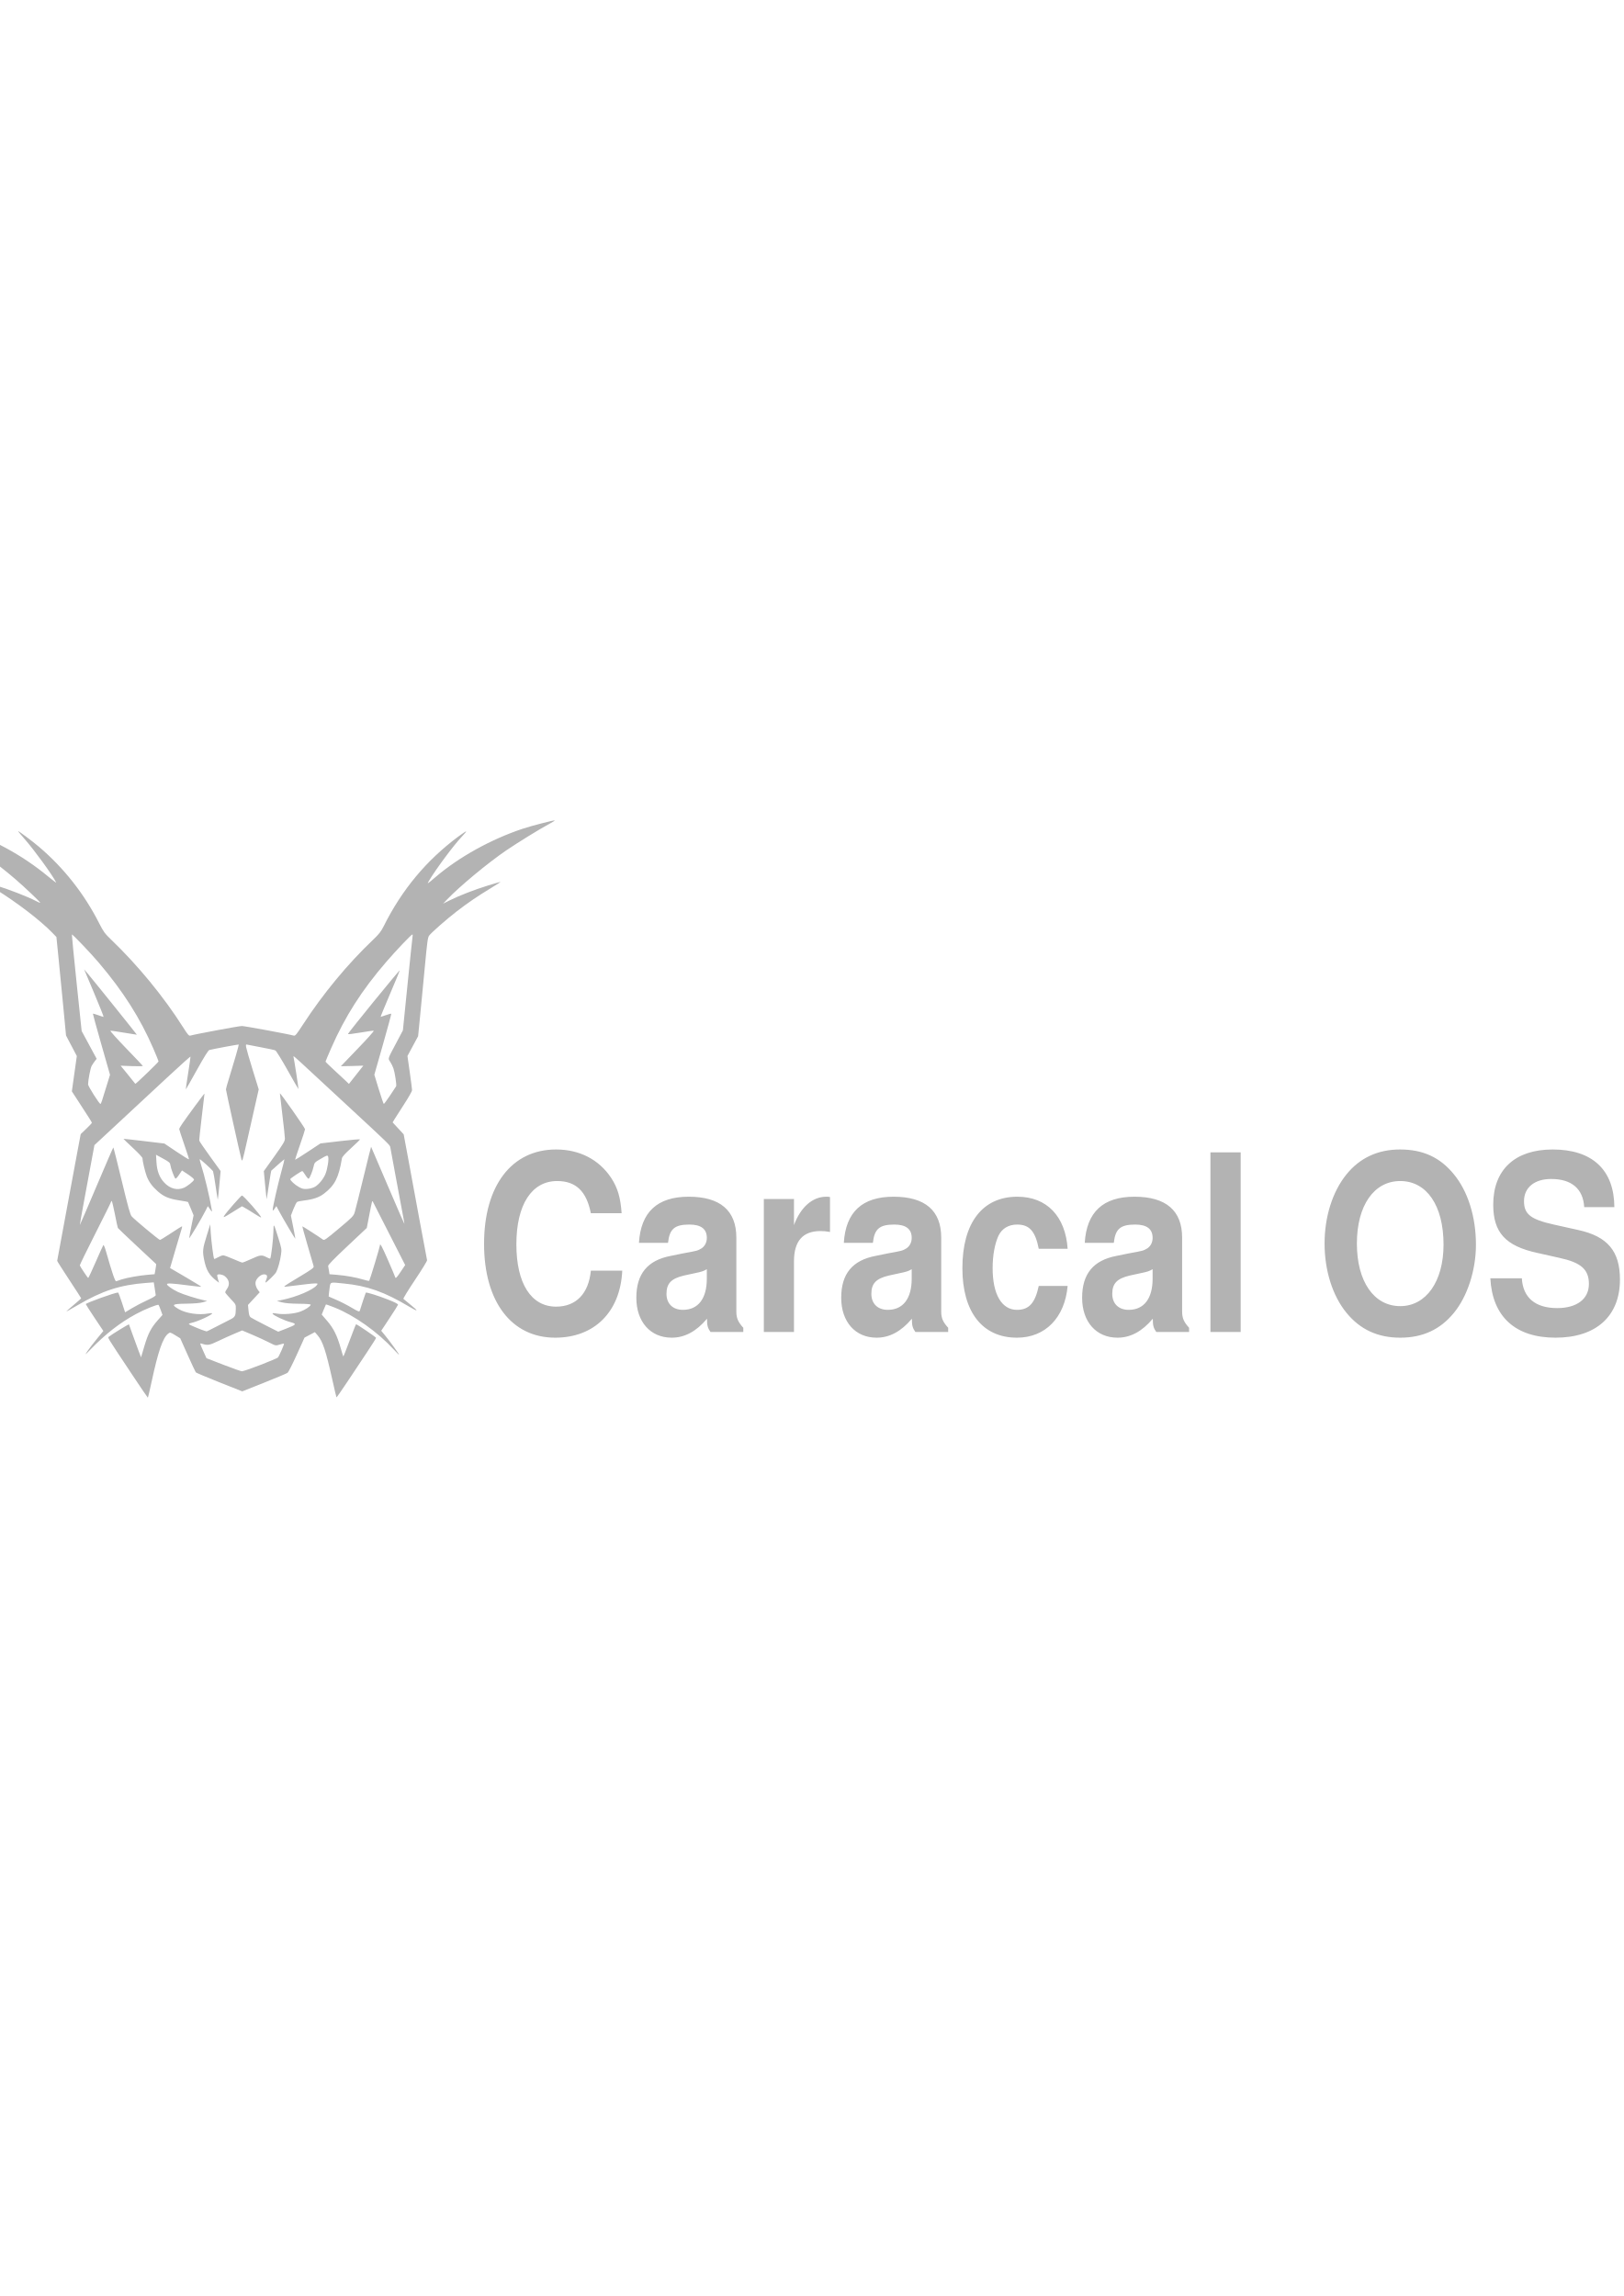
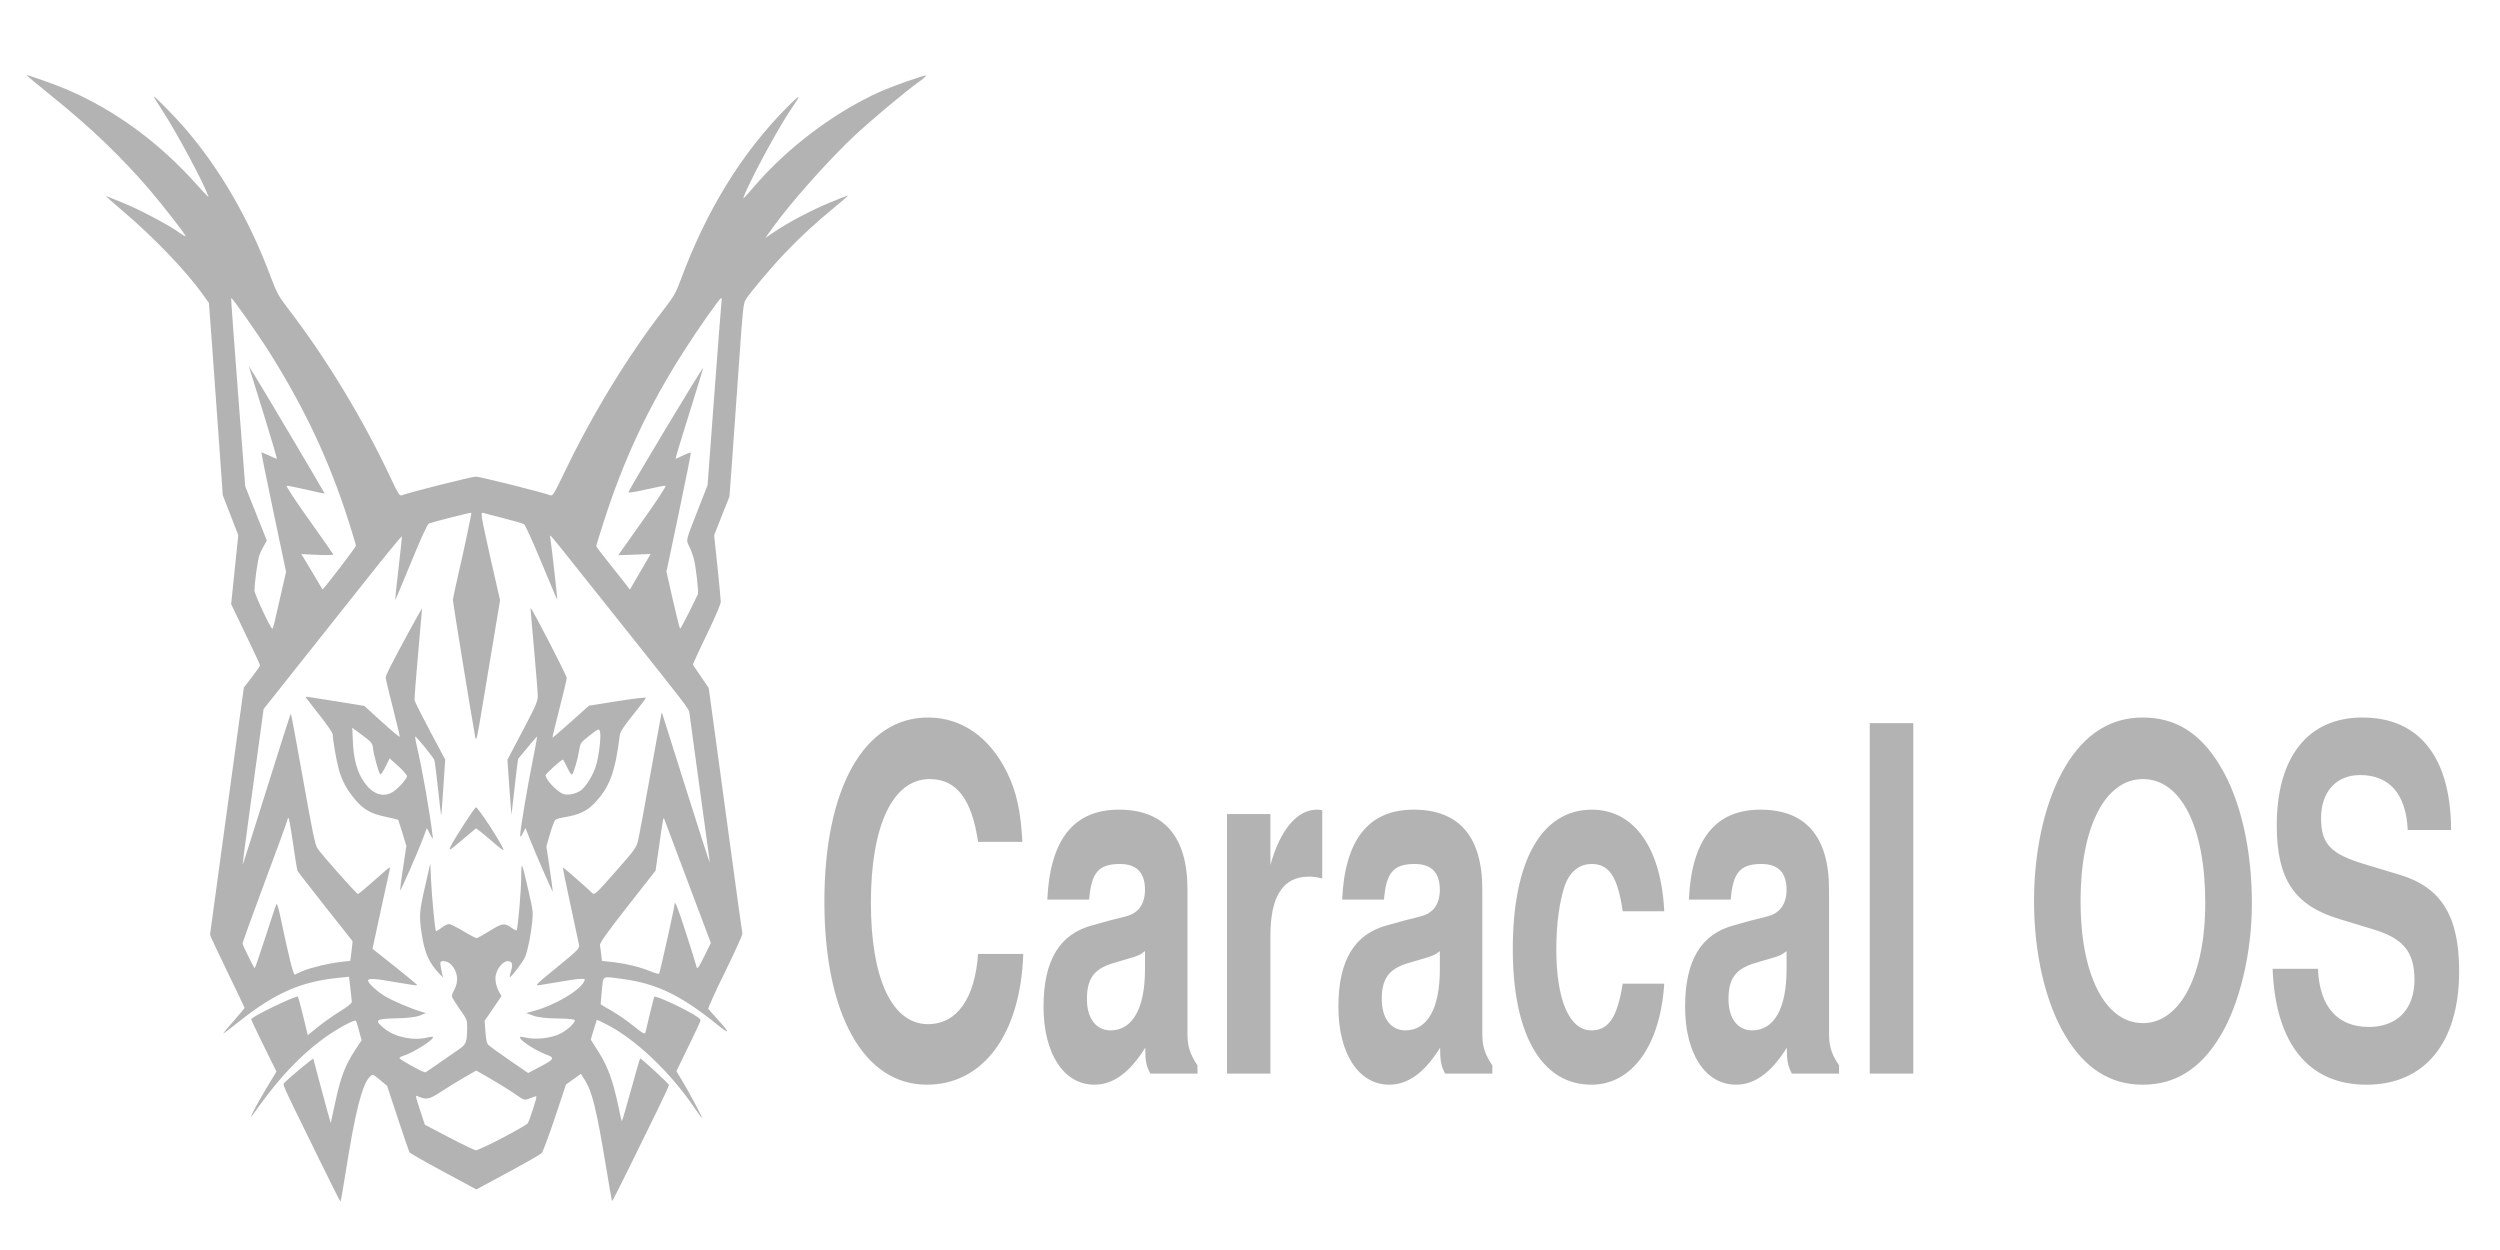
- <svg xmlns="http://www.w3.org/2000/svg" width="210mm" height="297mm" viewBox="0 0 210 297" version="1.1" id="svg1" xml:space="preserve">
+ <svg xmlns="http://www.w3.org/2000/svg" width="1536" height="768" viewBox="0 0 1536 768" version="1.1" id="svg1" xml:space="preserve">
  <defs id="defs1">
    <rect x="459.457" y="361.149" width="224.554" height="77.611" id="rect1" />
  </defs>
  <g id="layer1">
-     <g id="g1" transform="matrix(0.2645833,0,0,0.2645833,-44.55833,28.33322)">
-       <g id="layer1-5" style="fill:#b3b3b3" transform="matrix(2.823848,0,0,3.226804,-710.023,-864.34)">
-         <path style="fill:#b3b3b3;stroke-width:0.135" d="m 333.88,442.853 c -4.593,-6.053 -4.186,-5.459 -3.897,-5.683 0.337,-0.262 3.377,-1.895 3.416,-1.834 0.017,0.026 0.292,0.697 0.611,1.49 0.319,0.793 0.784,1.906 1.032,2.472 l 0.452,1.03 0.575,-1.701 c 0.644,-1.905 1.16,-2.775 2.334,-3.935 l 0.798,-0.788 -0.288,-0.703 c -0.158,-0.387 -0.33,-0.75 -0.381,-0.807 -0.13,-0.145 -2.338,0.631 -3.909,1.374 -2.782,1.316 -5.239,2.99 -7.903,5.386 -0.965,0.868 -0.981,0.876 -0.536,0.278 0.252,-0.339 0.981,-1.174 1.62,-1.856 l 1.162,-1.24 -1.518,-1.988 c -0.835,-1.093 -1.519,-2.029 -1.52,-2.079 -0.004,-0.17 5.008,-1.748 5.591,-1.761 0.05,-0.001 0.344,0.673 0.652,1.499 l 0.561,1.501 1.204,-0.633 c 0.662,-0.348 1.861,-0.894 2.663,-1.212 0.927,-0.367 1.45,-0.646 1.435,-0.764 -0.013,-0.102 -0.095,-0.579 -0.182,-1.058 l -0.159,-0.872 -1.343,0.089 c -4.491,0.299 -7.589,1.185 -11.905,3.405 -1.069,0.55 -1.922,0.963 -1.894,0.917 0.027,-0.046 0.619,-0.501 1.314,-1.012 0.696,-0.511 1.265,-0.952 1.265,-0.981 0,-0.029 -0.94,-1.301 -2.088,-2.828 -1.149,-1.527 -2.079,-2.81 -2.067,-2.852 0.011,-0.042 0.684,-3.229 1.495,-7.081 0.811,-3.853 1.722,-8.156 2.026,-9.562 l 0.552,-2.557 0.963,-0.808 c 0.53,-0.444 0.966,-0.849 0.969,-0.899 0.006,-0.088 -0.374,-0.616 -2.492,-3.461 l -0.973,-1.307 0.429,-2.678 0.429,-2.678 -0.933,-1.553 -0.933,-1.553 -0.48,-4.395 c -0.264,-2.417 -0.638,-5.776 -0.832,-7.463 l -0.352,-3.068 -0.741,-0.669 c -2.04,-1.842 -5.999,-4.5 -9.73,-6.533 -1.181,-0.644 -2.029,-1.138 -1.883,-1.099 0.146,0.039 1.011,0.263 1.923,0.498 1.958,0.505 5.587,1.739 6.823,2.32 0.481,0.226 0.84,0.353 0.798,0.282 -0.138,-0.232 -2.752,-2.4 -4.29,-3.559 -3.418,-2.575 -7.035,-4.817 -11.684,-7.24 -1.787,-0.932 -3.205,-1.694 -3.151,-1.694 0.255,-0.002 3.511,0.746 4.808,1.104 5.833,1.61 11.192,4.148 15.75,7.46 0.786,0.572 1.387,0.964 1.335,0.873 -0.666,-1.167 -3.802,-4.941 -5.529,-6.656 -0.628,-0.623 -1.107,-1.133 -1.065,-1.133 0.147,0 2.514,1.557 3.63,2.388 4.293,3.195 7.82,7.115 10.394,11.556 0.755,1.303 0.984,1.577 2.089,2.504 4.626,3.882 9.122,8.675 12.442,13.265 0.834,1.153 1.019,1.337 1.274,1.27 0.818,-0.213 8.415,-1.451 8.904,-1.451 0.495,-2.7e-4 8.154,1.239 8.97,1.451 0.272,0.071 0.469,-0.134 1.618,-1.681 3.46,-4.661 7.702,-9.15 12.154,-12.859 1.006,-0.838 1.36,-1.236 1.821,-2.045 3.144,-5.516 7.382,-9.972 12.904,-13.568 0.718,-0.467 1.332,-0.822 1.365,-0.787 0.033,0.034 -0.316,0.404 -0.774,0.822 -1.347,1.227 -4.498,4.937 -5.674,6.682 -0.363,0.539 -0.332,0.523 1.198,-0.62 4.02,-3.002 9.553,-5.684 15.011,-7.278 1.462,-0.427 5.394,-1.322 5.559,-1.265 0.068,0.023 -0.402,0.285 -1.044,0.581 -1.417,0.654 -5.401,2.802 -7.322,3.949 -3.186,1.902 -8.052,5.432 -10.233,7.425 l -0.716,0.654 1.127,-0.492 c 1.678,-0.733 4.315,-1.629 6.629,-2.253 1.13,-0.305 2.112,-0.554 2.18,-0.554 0.069,-4.2e-4 -0.677,0.423 -1.657,0.942 -2.266,1.198 -4.033,2.252 -5.959,3.555 -1.718,1.163 -4.298,3.145 -4.723,3.629 -0.25,0.284 -0.336,0.832 -0.768,4.853 -0.268,2.493 -0.637,5.854 -0.82,7.469 l -0.333,2.936 -0.922,1.499 -0.922,1.499 0.399,2.453 c 0.219,1.349 0.399,2.578 0.399,2.73 0,0.152 -0.614,1.101 -1.365,2.108 -0.751,1.007 -1.507,2.042 -1.681,2.299 l -0.317,0.468 0.956,0.905 0.956,0.905 0.714,3.365 c 0.393,1.851 1.291,6.107 1.995,9.459 0.705,3.352 1.308,6.166 1.341,6.255 0.033,0.088 -0.9,1.419 -2.074,2.956 -1.173,1.537 -2.085,2.839 -2.025,2.892 0.059,0.053 0.568,0.422 1.13,0.818 1.545,1.09 1.511,1.217 -0.1,0.377 -4.36,-2.272 -7.28,-3.175 -11.396,-3.526 -2.496,-0.212 -2.242,-0.307 -2.438,0.902 -0.093,0.573 -0.149,1.057 -0.125,1.076 0.024,0.019 0.611,0.243 1.303,0.498 0.693,0.255 1.876,0.784 2.629,1.175 1.162,0.603 1.381,0.677 1.445,0.486 0.174,-0.513 1.002,-2.701 1.039,-2.745 0.086,-0.102 2.07,0.436 3.812,1.035 1.288,0.442 1.811,0.682 1.764,0.808 -0.036,0.099 -0.704,1.023 -1.483,2.054 l -1.417,1.875 0.726,0.778 c 0.829,0.887 2.358,2.738 2.358,2.854 0,0.043 -0.396,-0.298 -0.879,-0.757 -2.879,-2.733 -6.879,-5.216 -10.33,-6.412 -0.776,-0.269 -1.429,-0.469 -1.451,-0.445 -0.022,0.024 -0.194,0.378 -0.383,0.787 l -0.344,0.742 0.961,0.98 c 1.084,1.105 1.715,2.219 2.328,4.109 0.215,0.662 0.415,1.229 0.444,1.259 0.03,0.031 0.525,-1.055 1.1,-2.412 0.575,-1.357 1.076,-2.468 1.112,-2.468 0.176,0 3.464,1.956 3.464,2.061 0,0.067 -0.696,1.036 -1.548,2.155 -0.851,1.118 -2.381,3.132 -3.401,4.474 -1.019,1.342 -1.876,2.417 -1.904,2.388 -0.028,-0.029 -0.348,-1.22 -0.711,-2.646 -1.136,-4.456 -1.676,-5.876 -2.583,-6.787 l -0.449,-0.45 -0.895,0.414 -0.895,0.414 -1.332,2.577 c -0.732,1.417 -1.451,2.656 -1.597,2.753 -0.146,0.097 -1.971,0.77 -4.057,1.496 l -3.792,1.321 -3.956,-1.375 c -2.176,-0.756 -4.013,-1.434 -4.084,-1.507 -0.07,-0.073 -0.706,-1.264 -1.412,-2.646 l -1.284,-2.514 -0.874,-0.469 c -0.847,-0.455 -0.884,-0.462 -1.216,-0.236 -0.93,0.632 -1.745,2.709 -2.876,7.332 -0.319,1.303 -0.609,2.368 -0.646,2.367 -0.036,-0.001 -1.289,-1.614 -2.784,-3.584 z m 22.251,-1.363 c 1.572,-0.532 2.942,-1.038 3.043,-1.125 0.204,-0.175 1.136,-2.028 1.06,-2.106 -0.026,-0.027 -0.36,0.036 -0.741,0.14 -0.686,0.188 -0.704,0.184 -1.85,-0.33 -0.636,-0.286 -1.942,-0.811 -2.901,-1.167 l -1.744,-0.648 -1.372,0.507 c -0.755,0.279 -2.029,0.784 -2.831,1.123 -1.486,0.627 -1.792,0.667 -2.839,0.364 -0.306,-0.088 -0.294,-0.042 0.27,1.06 l 0.59,1.153 2.912,0.987 c 1.601,0.543 3.054,0.992 3.227,0.998 0.174,0.006 1.602,-0.424 3.174,-0.956 z m -7.752,-5.751 c 0.813,-0.371 1.894,-0.854 2.403,-1.075 1.013,-0.44 1.094,-0.564 1.117,-1.709 0.013,-0.628 -0.008,-0.661 -0.915,-1.497 -0.51,-0.47 -0.928,-0.914 -0.928,-0.986 0,-0.072 0.149,-0.316 0.331,-0.54 0.525,-0.647 0.37,-1.375 -0.407,-1.905 -0.369,-0.252 -1.117,-0.361 -1.285,-0.186 -0.043,0.045 0.006,0.33 0.11,0.633 l 0.188,0.552 -0.364,-0.242 c -1.336,-0.89 -1.854,-1.649 -2.219,-3.254 -0.296,-1.299 -0.254,-1.648 0.43,-3.579 l 0.63,-1.779 0.09,1.29 c 0.088,1.267 0.468,3.831 0.585,3.953 0.033,0.034 0.328,-0.073 0.657,-0.239 0.329,-0.165 0.737,-0.301 0.907,-0.301 0.17,0 0.945,0.247 1.722,0.549 0.777,0.302 1.496,0.549 1.6,0.549 0.103,0 0.8,-0.247 1.549,-0.549 1.546,-0.624 1.809,-0.651 2.622,-0.269 0.321,0.151 0.615,0.241 0.654,0.201 0.151,-0.156 0.541,-3.077 0.551,-4.121 0.012,-1.305 0.042,-1.269 0.853,1.013 0.572,1.612 0.588,1.698 0.461,2.513 -0.148,0.953 -0.539,2.185 -0.847,2.673 -0.214,0.338 -1.645,1.561 -1.827,1.561 -0.057,5e-5 -0.008,-0.191 0.109,-0.424 0.285,-0.571 0.17,-0.812 -0.39,-0.812 -0.515,0 -1.221,0.525 -1.415,1.052 -0.138,0.377 0.035,0.941 0.422,1.368 l 0.263,0.291 -1.016,0.961 -1.017,0.961 0.095,0.849 c 0.073,0.653 0.161,0.892 0.38,1.035 0.157,0.102 1.292,0.632 2.523,1.178 l 2.238,0.992 1.3,-0.441 c 1.894,-0.643 1.971,-0.738 0.808,-1.01 -1.053,-0.246 -2.842,-0.975 -3.059,-1.246 -0.112,-0.14 0.025,-0.149 0.687,-0.049 1.16,0.175 3.054,0.037 4.086,-0.297 0.862,-0.279 1.717,-0.774 1.801,-1.041 0.027,-0.087 -0.718,-0.142 -2.045,-0.15 -1.329,-0.008 -2.401,-0.087 -2.95,-0.217 l -0.862,-0.204 0.994,-0.178 c 2.388,-0.427 5.293,-1.509 5.892,-2.195 0.247,-0.282 0.245,-0.284 -0.289,-0.284 -0.463,0 -1.348,0.086 -5.007,0.487 -0.611,0.067 -0.447,-0.041 2.096,-1.379 2.546,-1.34 2.752,-1.475 2.667,-1.756 -0.051,-0.167 -0.522,-1.587 -1.048,-3.155 -0.526,-1.568 -0.925,-2.85 -0.888,-2.85 0.081,0 3.053,1.677 3.495,1.972 0.295,0.197 0.407,0.132 2.826,-1.64 2.385,-1.747 2.531,-1.88 2.747,-2.497 0.125,-0.358 0.806,-2.738 1.512,-5.288 0.707,-2.55 1.298,-4.621 1.314,-4.601 0.016,0.02 1.319,2.685 2.896,5.922 1.577,3.238 2.867,5.821 2.867,5.74 0,-0.081 -0.115,-0.659 -0.256,-1.285 -0.141,-0.626 -0.678,-3.147 -1.194,-5.602 -0.516,-2.455 -0.966,-4.591 -1,-4.747 -0.065,-0.296 -0.435,-0.61 -6.964,-5.901 -2.224,-1.802 -5.118,-4.149 -6.431,-5.214 -3.516,-2.854 -3.432,-2.792 -3.337,-2.472 0.115,0.387 0.886,4.78 0.846,4.821 -0.018,0.019 -0.864,-1.267 -1.881,-2.857 -1.016,-1.59 -1.97,-2.942 -2.119,-3.004 -0.149,-0.062 -1.256,-0.273 -2.459,-0.468 -1.203,-0.195 -2.298,-0.381 -2.433,-0.411 -0.213,-0.049 -0.234,0.005 -0.161,0.409 0.046,0.256 0.554,1.794 1.128,3.418 l 1.044,2.954 -0.65,2.513 c -0.358,1.382 -1,3.87 -1.427,5.529 -0.738,2.866 -0.784,2.992 -0.922,2.541 -0.279,-0.914 -2.678,-10.404 -2.676,-10.589 10e-4,-0.103 0.246,-0.867 0.545,-1.698 0.726,-2.018 1.722,-5.044 1.676,-5.092 -0.036,-0.037 -4.528,0.697 -5.091,0.832 -0.192,0.046 -0.889,1.022 -2.16,3.022 -1.032,1.625 -1.895,2.954 -1.918,2.954 -0.022,0 0.158,-1.097 0.401,-2.438 0.243,-1.341 0.428,-2.481 0.411,-2.534 -0.017,-0.053 -1.83,1.369 -4.029,3.159 -2.199,1.79 -5.934,4.829 -8.3,6.752 l -4.302,3.498 -0.495,2.34 c -0.272,1.287 -0.848,4.004 -1.279,6.037 -0.431,2.034 -0.769,3.711 -0.751,3.727 0.018,0.016 1.315,-2.621 2.883,-5.861 1.568,-3.239 2.88,-5.89 2.917,-5.89 0.037,5e-5 0.692,2.272 1.456,5.048 1.121,4.074 1.454,5.115 1.724,5.395 0.438,0.455 4.71,3.567 4.896,3.567 0.079,0 0.944,-0.464 1.922,-1.03 0.978,-0.567 1.82,-1.03 1.871,-1.03 0.051,0 0.051,0.108 0,0.24 -0.051,0.132 -0.533,1.554 -1.071,3.159 l -0.977,2.918 2.72,1.39 c 1.496,0.765 2.698,1.414 2.67,1.443 -0.028,0.029 -1.12,-0.07 -2.426,-0.221 -2.596,-0.299 -3.502,-0.34 -3.502,-0.157 0,0.198 0.938,0.775 1.923,1.182 0.85,0.352 3.216,1.009 4.508,1.252 l 0.53,0.1 -0.729,0.194 c -0.458,0.122 -1.532,0.203 -2.886,0.219 -2.468,0.028 -2.648,0.14 -1.316,0.823 1.271,0.652 3.517,0.937 5.164,0.657 0.346,-0.059 0.63,-0.065 0.63,-0.012 0,0.236 -2.541,1.254 -3.623,1.451 -0.279,0.051 -0.458,0.139 -0.398,0.195 0.115,0.108 2.308,0.909 2.761,1.009 0.146,0.032 0.286,0.066 0.312,0.074 0.026,0.009 0.712,-0.287 1.525,-0.658 z m -4.55,-13.479 c 0.003,-0.11 0.175,-0.931 0.382,-1.825 l 0.377,-1.625 -0.462,-0.985 c -0.254,-0.542 -0.481,-1.006 -0.504,-1.031 -0.023,-0.025 -0.708,-0.136 -1.522,-0.246 -1.777,-0.24 -2.657,-0.561 -3.676,-1.34 -0.988,-0.755 -1.592,-1.477 -1.96,-2.344 -0.295,-0.694 -0.728,-2.308 -0.728,-2.711 0,-0.117 -0.746,-0.819 -1.659,-1.558 -0.912,-0.74 -1.643,-1.357 -1.624,-1.371 0.019,-0.015 1.619,0.139 3.556,0.342 l 3.522,0.369 2.113,1.242 c 1.162,0.683 2.128,1.203 2.147,1.155 0.018,-0.048 -0.354,-1.067 -0.829,-2.265 -0.474,-1.198 -0.862,-2.242 -0.862,-2.32 0,-0.078 0.222,-0.426 0.494,-0.774 0.943,-1.208 3.882,-4.691 3.882,-4.602 0,0.049 -0.213,1.63 -0.473,3.513 -0.26,1.883 -0.454,3.507 -0.431,3.611 0.023,0.103 0.863,1.183 1.867,2.399 l 1.825,2.212 -0.227,2.191 c -0.125,1.205 -0.244,2.174 -0.264,2.153 -0.02,-0.021 -0.189,-0.955 -0.375,-2.076 -0.186,-1.121 -0.386,-2.125 -0.443,-2.232 -0.111,-0.206 -2.146,-1.826 -2.294,-1.826 -0.048,-1.4e-4 0.033,0.324 0.179,0.721 0.642,1.745 1.532,5.001 1.904,6.971 0.061,0.322 0.042,0.315 -0.313,-0.121 l -0.378,-0.464 -0.344,0.601 c -0.68,1.189 -2.883,4.431 -2.878,4.235 z m -0.943,-7.613 c 0.597,-0.218 1.681,-0.968 1.778,-1.23 0.034,-0.091 -0.41,-0.434 -1.014,-0.784 l -1.073,-0.622 -0.517,0.677 c -0.284,0.373 -0.566,0.625 -0.627,0.561 -0.22,-0.234 -0.762,-1.503 -0.842,-1.972 -0.077,-0.452 -0.158,-0.518 -1.294,-1.062 l -1.212,-0.58 0.073,1.104 c 0.091,1.37 0.526,2.363 1.374,3.136 0.997,0.909 2.213,1.189 3.353,0.772 z m 18.151,6.073 c -0.623,-0.925 -1.354,-2.046 -1.626,-2.492 l -0.494,-0.811 -0.315,0.399 c -0.238,0.301 -0.316,0.342 -0.32,0.165 -0.008,-0.389 0.865,-3.761 1.495,-5.775 0.325,-1.039 0.564,-1.889 0.532,-1.889 -0.045,0 -0.992,0.72 -2.277,1.731 -0.026,0.02 -0.214,1.014 -0.418,2.209 -0.204,1.195 -0.383,2.141 -0.396,2.103 -0.014,-0.038 -0.126,-1.008 -0.249,-2.155 l -0.224,-2.086 1.827,-2.24 c 1.597,-1.959 1.827,-2.301 1.823,-2.721 -0.002,-0.264 -0.204,-1.902 -0.448,-3.64 -0.244,-1.738 -0.434,-3.172 -0.421,-3.188 0.079,-0.099 4.371,5.26 4.356,5.439 -0.01,0.122 -0.411,1.204 -0.89,2.406 -0.479,1.201 -0.855,2.202 -0.834,2.224 0.021,0.022 1.018,-0.527 2.215,-1.22 l 2.177,-1.259 3.422,-0.352 c 1.882,-0.194 3.422,-0.31 3.422,-0.258 0,0.052 -0.689,0.641 -1.531,1.311 -1.065,0.847 -1.55,1.321 -1.596,1.56 -0.564,2.946 -1.23,4.091 -3.119,5.356 -0.843,0.564 -1.87,0.869 -3.499,1.038 -0.51,0.053 -1.022,0.147 -1.137,0.208 -0.115,0.062 -0.404,0.552 -0.643,1.089 l -0.435,0.977 0.399,1.744 c 0.22,0.959 0.385,1.759 0.369,1.777 -0.017,0.018 -0.54,-0.724 -1.162,-1.648 z m 4.602,-6.252 c 0.657,-0.351 1.408,-1.159 1.765,-1.899 0.355,-0.736 0.635,-2.295 0.474,-2.641 -0.115,-0.247 -0.184,-0.23 -1.243,0.305 -1.087,0.549 -1.126,0.585 -1.272,1.184 -0.164,0.673 -0.643,1.718 -0.847,1.849 -0.07,0.045 -0.325,-0.196 -0.565,-0.535 -0.241,-0.339 -0.485,-0.619 -0.543,-0.622 -0.171,-0.009 -2.082,1.109 -2.082,1.218 0,0.218 0.769,0.84 1.458,1.18 0.604,0.298 0.867,0.349 1.529,0.302 0.443,-0.032 1.034,-0.183 1.326,-0.339 z m -15.737,4.396 c 0.331,-0.482 2.903,-3.052 3.053,-3.052 0.284,0 3.31,3.024 3.327,3.323 0.003,0.053 -0.487,-0.183 -1.089,-0.524 -0.602,-0.341 -1.35,-0.744 -1.663,-0.894 l -0.569,-0.274 -1.665,0.907 c -1.515,0.826 -1.64,0.872 -1.395,0.515 z m -17.775,9.661 c 1.039,-0.279 3.031,-0.588 4.497,-0.699 l 1.22,-0.092 0.151,-0.752 c 0.083,-0.414 0.131,-0.77 0.106,-0.791 -0.025,-0.021 -1.507,-1.231 -3.293,-2.689 -1.787,-1.458 -3.284,-2.705 -3.327,-2.773 -0.043,-0.068 -0.277,-1.016 -0.52,-2.108 -0.243,-1.091 -0.491,-1.984 -0.551,-1.984 -0.06,0 -0.11,0.056 -0.11,0.124 0,0.068 -1.226,2.239 -2.724,4.824 -1.498,2.585 -2.706,4.752 -2.685,4.816 0.067,0.202 1.361,1.895 1.454,1.903 0.049,0.004 0.634,-1.089 1.301,-2.43 0.666,-1.341 1.261,-2.489 1.321,-2.552 0.06,-0.063 0.257,0.339 0.437,0.893 1.072,3.291 1.603,4.659 1.781,4.588 0.102,-0.04 0.526,-0.165 0.943,-0.277 z m 43.829,-2.425 c 0.485,-1.405 0.882,-2.626 0.882,-2.713 0,-0.452 0.323,0.058 1.4,2.211 0.652,1.303 1.204,2.447 1.228,2.541 0.078,0.313 0.24,0.181 0.998,-0.811 l 0.751,-0.983 -0.25,-0.425 c -0.975,-1.659 -5.182,-8.885 -5.295,-9.093 -0.175,-0.322 -0.153,-0.387 -0.687,2.026 l -0.415,1.874 -3.376,2.781 c -2.418,1.991 -3.358,2.844 -3.314,3.002 0.034,0.122 0.101,0.448 0.148,0.725 l 0.086,0.503 1.28,0.091 c 1.57,0.112 3.361,0.395 4.595,0.727 0.51,0.137 0.964,0.216 1.007,0.174 0.043,-0.042 0.476,-1.225 0.961,-2.63 z m -47.194,-24.744 c 0.114,-0.321 0.467,-1.315 0.783,-2.209 l 0.576,-1.625 -1.504,-4.611 c -0.827,-2.536 -1.485,-4.63 -1.462,-4.654 0.023,-0.024 0.427,0.078 0.897,0.226 0.47,0.148 0.9,0.27 0.955,0.27 0.055,5.5e-4 -0.681,-1.621 -1.635,-3.604 l -1.735,-3.605 0.666,0.687 c 0.994,1.025 8.494,9.192 8.464,9.217 -0.014,0.012 -1.01,-0.127 -2.213,-0.308 -1.203,-0.182 -2.267,-0.314 -2.363,-0.293 -0.097,0.021 1.113,1.204 2.688,2.631 1.575,1.426 2.89,2.638 2.923,2.693 0.033,0.055 -0.819,0.071 -1.892,0.036 l -1.951,-0.063 1.26,1.349 c 0.693,0.742 1.268,1.37 1.277,1.395 0.035,0.09 4.026,-3.274 4.026,-3.394 0,-0.068 -0.408,-0.947 -0.906,-1.954 -2.289,-4.626 -5.221,-8.664 -9.456,-13.023 -1.396,-1.437 -4.472,-4.26 -4.642,-4.26 -0.031,0 0.337,3.291 0.818,7.314 l 0.874,7.314 1.3,2.107 1.3,2.107 -0.328,0.365 c -0.18,0.201 -0.426,0.527 -0.547,0.723 -0.212,0.347 -0.611,2.168 -0.611,2.789 0,0.283 1.935,2.957 2.144,2.963 0.049,10e-4 0.182,-0.26 0.296,-0.581 z m 49.826,-0.687 c 0.541,-0.699 1.019,-1.332 1.062,-1.408 0.108,-0.189 -0.226,-2.11 -0.474,-2.726 -0.111,-0.276 -0.359,-0.715 -0.55,-0.974 -0.409,-0.556 -0.494,-0.328 1.086,-2.94 l 1.108,-1.832 0.795,-6.89 c 0.437,-3.789 0.829,-7.059 0.87,-7.267 0.041,-0.208 0.034,-0.378 -0.017,-0.378 -0.181,0 -2.805,2.411 -4.548,4.18 -4.223,4.284 -7.119,8.259 -9.526,13.072 -0.533,1.066 -0.969,1.974 -0.969,2.019 0,0.045 0.671,0.621 1.492,1.279 0.82,0.659 1.732,1.4 2.026,1.647 l 0.535,0.45 1.246,-1.382 1.246,-1.382 -1.946,0.052 c -1.07,0.029 -1.946,0.045 -1.946,0.036 0,-0.009 1.324,-1.215 2.942,-2.68 1.618,-1.465 2.856,-2.681 2.751,-2.702 -0.105,-0.021 -1.162,0.108 -2.349,0.286 -1.187,0.178 -2.142,0.276 -2.121,0.217 0.09,-0.259 8.99,-9.82 8.981,-9.648 -0.003,0.064 -0.767,1.677 -1.696,3.584 -0.929,1.907 -1.658,3.468 -1.618,3.467 0.039,-5.5e-4 0.456,-0.122 0.927,-0.27 0.47,-0.148 0.881,-0.242 0.913,-0.209 0.032,0.033 -0.615,2.125 -1.437,4.65 l -1.495,4.59 0.774,2.214 c 0.426,1.217 0.816,2.214 0.866,2.214 0.051,0 0.535,-0.572 1.076,-1.271 z" id="path1" />
-         <text xml:space="preserve" id="text1" style="font-weight:bold;font-size:37.333px;font-family:'Nimbus Sans';-inkscape-font-specification:'Nimbus Sans Bold';writing-mode:lr-tb;direction:ltr;white-space:pre;shape-inside:url(#rect1);fill:#b3b3b3;stroke-width:0.144" transform="translate(-66.22797,43.4621)">
+     <g id="g1" transform="translate(233.8566,-127.9237)">
+       <g id="layer1-0" style="fill:#b3b3b3" transform="matrix(5.108111,0,0,7.911369,-1466.087,-3429.393)">
+         <path style="fill:#b3b3b3;stroke-width:0.135" d="m 279.397,539.384 c -4.593,-6.053 -4.186,-5.459 -3.897,-5.683 0.337,-0.262 3.377,-1.895 3.416,-1.834 0.017,0.026 0.292,0.697 0.611,1.49 0.319,0.793 0.784,1.906 1.032,2.472 l 0.452,1.03 0.575,-1.701 c 0.644,-1.905 1.16,-2.775 2.334,-3.935 l 0.798,-0.788 -0.288,-0.703 c -0.158,-0.387 -0.33,-0.75 -0.381,-0.807 -0.13,-0.145 -2.338,0.631 -3.909,1.374 -2.782,1.316 -5.239,2.99 -7.903,5.386 -0.965,0.868 -0.981,0.876 -0.536,0.278 0.252,-0.339 0.981,-1.174 1.62,-1.856 l 1.162,-1.24 -1.518,-1.988 c -0.835,-1.093 -1.519,-2.029 -1.52,-2.079 -0.004,-0.17 5.008,-1.748 5.591,-1.761 0.05,-10e-4 0.344,0.673 0.652,1.499 l 0.561,1.501 1.204,-0.633 c 0.662,-0.348 1.861,-0.894 2.663,-1.212 0.927,-0.367 1.45,-0.646 1.435,-0.764 -0.013,-0.102 -0.095,-0.579 -0.182,-1.058 l -0.159,-0.872 -1.343,0.089 c -4.491,0.299 -7.589,1.185 -11.905,3.405 -1.069,0.55 -1.922,0.963 -1.894,0.917 0.027,-0.046 0.619,-0.501 1.314,-1.012 0.696,-0.511 1.265,-0.952 1.265,-0.981 0,-0.029 -0.94,-1.301 -2.088,-2.828 -1.149,-1.527 -2.079,-2.81 -2.067,-2.852 0.011,-0.042 0.684,-3.229 1.495,-7.081 0.811,-3.853 1.722,-8.156 2.026,-9.562 l 0.552,-2.557 0.963,-0.808 c 0.53,-0.444 0.966,-0.849 0.969,-0.899 0.006,-0.088 -0.374,-0.616 -2.492,-3.461 l -0.973,-1.307 0.429,-2.678 0.429,-2.678 -0.933,-1.553 -0.933,-1.553 -0.48,-4.395 c -0.264,-2.417 -0.638,-5.776 -0.832,-7.463 l -0.352,-3.068 -0.741,-0.669 c -2.04,-1.842 -5.999,-4.5 -9.73,-6.533 -1.181,-0.644 -2.029,-1.138 -1.883,-1.099 0.146,0.039 1.011,0.263 1.923,0.498 1.958,0.505 5.587,1.739 6.823,2.32 0.481,0.226 0.84,0.353 0.798,0.282 -0.138,-0.232 -2.752,-2.4 -4.29,-3.559 -3.418,-2.575 -7.035,-4.817 -11.684,-7.24 -1.787,-0.932 -3.205,-1.694 -3.151,-1.694 0.255,-0.002 3.511,0.746 4.808,1.104 5.833,1.61 11.192,4.148 15.75,7.46 0.786,0.572 1.387,0.964 1.335,0.873 -0.666,-1.167 -3.802,-4.941 -5.529,-6.656 -0.628,-0.623 -1.107,-1.133 -1.065,-1.133 0.147,0 2.514,1.557 3.63,2.388 4.293,3.195 7.82,7.115 10.394,11.556 0.755,1.303 0.984,1.577 2.089,2.504 4.626,3.882 9.122,8.675 12.442,13.265 0.834,1.153 1.019,1.337 1.274,1.27 0.818,-0.213 8.415,-1.451 8.904,-1.451 0.495,-2.7e-4 8.154,1.239 8.97,1.451 0.272,0.071 0.469,-0.134 1.618,-1.681 3.46,-4.661 7.702,-9.15 12.154,-12.859 1.006,-0.838 1.36,-1.236 1.821,-2.045 3.144,-5.516 7.382,-9.972 12.904,-13.568 0.718,-0.467 1.332,-0.822 1.365,-0.787 0.033,0.034 -0.316,0.404 -0.774,0.822 -1.347,1.227 -4.498,4.937 -5.674,6.682 -0.363,0.539 -0.332,0.523 1.198,-0.62 4.02,-3.002 9.553,-5.684 15.011,-7.278 1.462,-0.427 5.394,-1.322 5.559,-1.265 0.068,0.023 -0.402,0.285 -1.044,0.581 -1.417,0.654 -5.401,2.802 -7.322,3.949 -3.186,1.902 -8.052,5.432 -10.233,7.425 l -0.716,0.654 1.127,-0.492 c 1.678,-0.733 4.315,-1.629 6.629,-2.253 1.13,-0.305 2.112,-0.554 2.18,-0.554 0.069,-4.2e-4 -0.677,0.423 -1.657,0.942 -2.266,1.198 -4.033,2.252 -5.959,3.555 -1.718,1.163 -4.298,3.145 -4.723,3.629 -0.25,0.284 -0.336,0.832 -0.768,4.853 -0.268,2.493 -0.637,5.854 -0.82,7.469 l -0.333,2.936 -0.922,1.499 -0.922,1.499 0.399,2.453 c 0.219,1.349 0.399,2.578 0.399,2.73 0,0.152 -0.614,1.101 -1.365,2.108 -0.751,1.007 -1.507,2.042 -1.681,2.299 l -0.317,0.468 0.956,0.905 0.956,0.905 0.714,3.365 c 0.393,1.851 1.291,6.107 1.995,9.459 0.705,3.352 1.308,6.166 1.341,6.255 0.033,0.088 -0.9,1.419 -2.074,2.956 -1.173,1.537 -2.085,2.839 -2.025,2.892 0.059,0.053 0.568,0.422 1.13,0.818 1.545,1.09 1.511,1.217 -0.1,0.377 -4.36,-2.272 -7.28,-3.175 -11.396,-3.526 -2.496,-0.212 -2.242,-0.307 -2.438,0.902 -0.093,0.573 -0.149,1.057 -0.125,1.076 0.024,0.019 0.611,0.243 1.303,0.498 0.693,0.255 1.876,0.784 2.629,1.175 1.162,0.603 1.381,0.677 1.445,0.486 0.174,-0.513 1.002,-2.701 1.039,-2.745 0.086,-0.102 2.07,0.436 3.812,1.035 1.288,0.442 1.811,0.682 1.764,0.808 -0.036,0.099 -0.704,1.023 -1.483,2.054 l -1.417,1.875 0.726,0.778 c 0.829,0.887 2.358,2.738 2.358,2.854 0,0.043 -0.396,-0.298 -0.879,-0.757 -2.879,-2.733 -6.879,-5.216 -10.33,-6.412 -0.776,-0.269 -1.429,-0.469 -1.451,-0.445 -0.022,0.024 -0.194,0.378 -0.383,0.787 l -0.344,0.742 0.961,0.98 c 1.084,1.105 1.715,2.219 2.328,4.109 0.215,0.662 0.415,1.229 0.444,1.259 0.03,0.031 0.525,-1.055 1.1,-2.412 0.575,-1.357 1.076,-2.468 1.112,-2.468 0.176,0 3.464,1.956 3.464,2.061 0,0.067 -0.696,1.036 -1.548,2.155 -0.851,1.118 -2.381,3.132 -3.401,4.474 -1.019,1.342 -1.876,2.417 -1.904,2.388 -0.028,-0.029 -0.348,-1.22 -0.711,-2.646 -1.136,-4.456 -1.676,-5.876 -2.583,-6.787 l -0.449,-0.45 -0.895,0.414 -0.895,0.414 -1.332,2.577 c -0.732,1.417 -1.451,2.656 -1.597,2.753 -0.146,0.097 -1.971,0.77 -4.057,1.496 l -3.792,1.321 -3.956,-1.375 c -2.176,-0.756 -4.013,-1.434 -4.084,-1.507 -0.07,-0.073 -0.706,-1.264 -1.412,-2.646 l -1.284,-2.514 -0.874,-0.469 c -0.847,-0.455 -0.884,-0.462 -1.216,-0.236 -0.93,0.632 -1.745,2.709 -2.876,7.332 -0.319,1.303 -0.609,2.368 -0.646,2.367 -0.036,-10e-4 -1.289,-1.614 -2.784,-3.584 z m 22.251,-1.363 c 1.572,-0.532 2.942,-1.038 3.043,-1.125 0.204,-0.175 1.136,-2.028 1.06,-2.106 -0.026,-0.027 -0.36,0.036 -0.741,0.14 -0.686,0.188 -0.704,0.184 -1.85,-0.33 -0.636,-0.286 -1.942,-0.811 -2.901,-1.167 l -1.744,-0.648 -1.372,0.507 c -0.755,0.279 -2.029,0.784 -2.831,1.123 -1.486,0.627 -1.792,0.667 -2.839,0.364 -0.306,-0.088 -0.294,-0.042 0.27,1.06 l 0.59,1.153 2.912,0.987 c 1.601,0.543 3.054,0.992 3.227,0.998 0.174,0.006 1.602,-0.424 3.174,-0.956 z m -7.752,-5.751 c 0.813,-0.371 1.894,-0.854 2.403,-1.075 1.013,-0.44 1.094,-0.564 1.117,-1.709 0.013,-0.628 -0.008,-0.661 -0.915,-1.497 -0.51,-0.47 -0.928,-0.914 -0.928,-0.986 0,-0.072 0.149,-0.316 0.331,-0.54 0.525,-0.647 0.37,-1.375 -0.407,-1.905 -0.369,-0.252 -1.117,-0.361 -1.285,-0.186 -0.043,0.045 0.006,0.33 0.11,0.633 l 0.188,0.552 -0.364,-0.242 c -1.336,-0.89 -1.854,-1.649 -2.219,-3.254 -0.296,-1.299 -0.254,-1.648 0.43,-3.579 l 0.63,-1.779 0.09,1.29 c 0.088,1.267 0.468,3.831 0.585,3.953 0.033,0.034 0.328,-0.073 0.657,-0.239 0.329,-0.165 0.737,-0.301 0.907,-0.301 0.17,0 0.945,0.247 1.722,0.549 0.777,0.302 1.496,0.549 1.6,0.549 0.103,0 0.8,-0.247 1.549,-0.549 1.546,-0.624 1.809,-0.651 2.622,-0.269 0.321,0.151 0.615,0.241 0.654,0.201 0.151,-0.156 0.541,-3.077 0.551,-4.121 0.012,-1.305 0.042,-1.269 0.853,1.013 0.572,1.612 0.588,1.698 0.461,2.513 -0.148,0.953 -0.539,2.185 -0.847,2.673 -0.214,0.338 -1.645,1.561 -1.827,1.561 -0.057,5e-5 -0.008,-0.191 0.109,-0.424 0.285,-0.571 0.17,-0.812 -0.39,-0.812 -0.515,0 -1.221,0.525 -1.415,1.052 -0.138,0.377 0.035,0.941 0.422,1.368 l 0.263,0.291 -1.016,0.961 -1.017,0.961 0.095,0.849 c 0.073,0.653 0.161,0.892 0.38,1.035 0.157,0.102 1.292,0.632 2.523,1.178 l 2.238,0.992 1.3,-0.441 c 1.894,-0.643 1.971,-0.738 0.808,-1.01 -1.053,-0.246 -2.842,-0.975 -3.059,-1.246 -0.112,-0.14 0.025,-0.149 0.687,-0.049 1.16,0.175 3.054,0.037 4.086,-0.297 0.862,-0.279 1.717,-0.774 1.801,-1.041 0.027,-0.087 -0.718,-0.142 -2.045,-0.15 -1.329,-0.008 -2.401,-0.087 -2.95,-0.217 l -0.862,-0.204 0.994,-0.178 c 2.388,-0.427 5.293,-1.509 5.892,-2.195 0.247,-0.282 0.245,-0.284 -0.289,-0.284 -0.463,0 -1.348,0.086 -5.007,0.487 -0.611,0.067 -0.447,-0.041 2.096,-1.379 2.546,-1.34 2.752,-1.475 2.667,-1.756 -0.051,-0.167 -0.522,-1.587 -1.048,-3.155 -0.526,-1.568 -0.925,-2.85 -0.888,-2.85 0.081,0 3.053,1.677 3.495,1.972 0.295,0.197 0.407,0.132 2.826,-1.64 2.385,-1.747 2.531,-1.88 2.747,-2.497 0.125,-0.358 0.806,-2.738 1.512,-5.288 0.707,-2.55 1.298,-4.621 1.314,-4.601 0.016,0.02 1.319,2.685 2.896,5.922 1.577,3.238 2.867,5.821 2.867,5.74 0,-0.081 -0.115,-0.659 -0.256,-1.285 -0.141,-0.626 -0.678,-3.147 -1.194,-5.602 -0.516,-2.455 -0.966,-4.591 -1,-4.747 -0.065,-0.296 -0.435,-0.61 -6.964,-5.901 -2.224,-1.802 -5.118,-4.149 -6.431,-5.214 -3.516,-2.854 -3.432,-2.792 -3.337,-2.472 0.115,0.387 0.886,4.78 0.846,4.821 -0.018,0.019 -0.864,-1.267 -1.881,-2.857 -1.016,-1.59 -1.97,-2.942 -2.119,-3.004 -0.149,-0.062 -1.256,-0.273 -2.459,-0.468 -1.203,-0.195 -2.298,-0.381 -2.433,-0.411 -0.213,-0.049 -0.234,0.005 -0.161,0.409 0.046,0.256 0.554,1.794 1.128,3.418 l 1.044,2.954 -0.65,2.513 c -0.358,1.382 -1,3.87 -1.427,5.529 -0.738,2.866 -0.784,2.992 -0.922,2.541 -0.279,-0.914 -2.678,-10.404 -2.676,-10.589 0.001,-0.103 0.246,-0.867 0.545,-1.698 0.726,-2.018 1.722,-5.044 1.676,-5.092 -0.036,-0.037 -4.528,0.697 -5.091,0.832 -0.192,0.046 -0.889,1.022 -2.16,3.022 -1.032,1.625 -1.895,2.954 -1.918,2.954 -0.022,0 0.158,-1.097 0.401,-2.438 0.243,-1.341 0.428,-2.481 0.411,-2.534 -0.017,-0.053 -1.83,1.369 -4.029,3.159 -2.199,1.79 -5.934,4.829 -8.3,6.752 l -4.302,3.498 -0.495,2.34 c -0.272,1.287 -0.848,4.004 -1.279,6.037 -0.431,2.034 -0.769,3.711 -0.751,3.727 0.018,0.016 1.315,-2.621 2.883,-5.861 1.568,-3.239 2.88,-5.89 2.917,-5.89 0.037,5e-5 0.692,2.272 1.456,5.048 1.121,4.074 1.454,5.115 1.724,5.395 0.438,0.455 4.71,3.567 4.896,3.567 0.079,0 0.944,-0.464 1.922,-1.03 0.978,-0.567 1.82,-1.03 1.871,-1.03 0.051,0 0.051,0.108 0,0.24 -0.051,0.132 -0.533,1.554 -1.071,3.159 l -0.977,2.918 2.72,1.39 c 1.496,0.765 2.698,1.414 2.67,1.443 -0.028,0.029 -1.12,-0.07 -2.426,-0.221 -2.596,-0.299 -3.502,-0.34 -3.502,-0.157 0,0.198 0.938,0.775 1.923,1.182 0.85,0.352 3.216,1.009 4.508,1.252 l 0.53,0.1 -0.729,0.194 c -0.458,0.122 -1.532,0.203 -2.886,0.219 -2.468,0.028 -2.648,0.14 -1.316,0.823 1.271,0.652 3.517,0.937 5.164,0.657 0.346,-0.059 0.63,-0.065 0.63,-0.012 0,0.236 -2.541,1.254 -3.623,1.451 -0.279,0.051 -0.458,0.139 -0.398,0.195 0.115,0.108 2.308,0.909 2.761,1.009 0.146,0.032 0.286,0.066 0.312,0.074 0.026,0.009 0.712,-0.287 1.525,-0.658 z m -4.55,-13.479 c 0.003,-0.11 0.175,-0.931 0.382,-1.825 l 0.377,-1.625 -0.462,-0.985 c -0.254,-0.542 -0.481,-1.006 -0.504,-1.031 -0.023,-0.025 -0.708,-0.136 -1.522,-0.246 -1.777,-0.24 -2.657,-0.561 -3.676,-1.34 -0.988,-0.755 -1.592,-1.477 -1.96,-2.344 -0.295,-0.694 -0.728,-2.308 -0.728,-2.711 0,-0.117 -0.746,-0.819 -1.659,-1.558 -0.912,-0.74 -1.643,-1.357 -1.624,-1.371 0.019,-0.015 1.619,0.139 3.556,0.342 l 3.522,0.369 2.113,1.242 c 1.162,0.683 2.128,1.203 2.147,1.155 0.018,-0.048 -0.354,-1.067 -0.829,-2.265 -0.474,-1.198 -0.862,-2.242 -0.862,-2.32 0,-0.078 0.222,-0.426 0.494,-0.774 0.943,-1.208 3.882,-4.691 3.882,-4.602 0,0.049 -0.213,1.63 -0.473,3.513 -0.26,1.883 -0.454,3.507 -0.431,3.611 0.023,0.103 0.863,1.183 1.867,2.399 l 1.825,2.212 -0.227,2.191 c -0.125,1.205 -0.244,2.174 -0.264,2.153 -0.02,-0.021 -0.189,-0.955 -0.375,-2.076 -0.186,-1.121 -0.386,-2.125 -0.443,-2.232 -0.111,-0.206 -2.146,-1.826 -2.294,-1.826 -0.048,-1.4e-4 0.033,0.324 0.179,0.721 0.642,1.745 1.532,5.001 1.904,6.971 0.061,0.322 0.042,0.315 -0.313,-0.121 l -0.378,-0.464 -0.344,0.601 c -0.68,1.189 -2.883,4.431 -2.878,4.235 z m -0.943,-7.613 c 0.597,-0.218 1.681,-0.968 1.778,-1.23 0.034,-0.091 -0.41,-0.434 -1.014,-0.784 l -1.073,-0.622 -0.517,0.677 c -0.284,0.373 -0.566,0.625 -0.627,0.561 -0.22,-0.234 -0.762,-1.503 -0.842,-1.972 -0.077,-0.452 -0.158,-0.518 -1.294,-1.062 l -1.212,-0.58 0.073,1.104 c 0.091,1.37 0.526,2.363 1.374,3.136 0.997,0.909 2.213,1.189 3.353,0.772 z m 18.151,6.073 c -0.623,-0.925 -1.354,-2.046 -1.626,-2.492 l -0.494,-0.811 -0.315,0.399 c -0.238,0.301 -0.316,0.342 -0.32,0.165 -0.008,-0.389 0.865,-3.761 1.495,-5.775 0.325,-1.039 0.564,-1.889 0.532,-1.889 -0.045,0 -0.992,0.72 -2.277,1.731 -0.026,0.02 -0.214,1.014 -0.418,2.209 -0.204,1.195 -0.383,2.141 -0.396,2.103 -0.014,-0.038 -0.126,-1.008 -0.249,-2.155 l -0.224,-2.086 1.827,-2.24 c 1.597,-1.959 1.827,-2.301 1.823,-2.721 -0.002,-0.264 -0.204,-1.902 -0.448,-3.64 -0.244,-1.738 -0.434,-3.172 -0.421,-3.188 0.079,-0.099 4.371,5.26 4.356,5.439 -0.01,0.122 -0.411,1.204 -0.89,2.406 -0.479,1.201 -0.855,2.202 -0.834,2.224 0.021,0.022 1.018,-0.527 2.215,-1.22 l 2.177,-1.259 3.422,-0.352 c 1.882,-0.194 3.422,-0.31 3.422,-0.258 0,0.052 -0.689,0.641 -1.531,1.311 -1.065,0.847 -1.55,1.321 -1.596,1.56 -0.564,2.946 -1.23,4.091 -3.119,5.356 -0.843,0.564 -1.87,0.869 -3.499,1.038 -0.51,0.053 -1.022,0.147 -1.137,0.208 -0.115,0.062 -0.404,0.552 -0.643,1.089 l -0.435,0.977 0.399,1.744 c 0.22,0.959 0.385,1.759 0.369,1.777 -0.017,0.018 -0.54,-0.724 -1.162,-1.648 z m 4.602,-6.252 c 0.657,-0.351 1.408,-1.159 1.765,-1.899 0.355,-0.736 0.635,-2.295 0.474,-2.641 -0.115,-0.247 -0.184,-0.23 -1.243,0.305 -1.087,0.549 -1.126,0.585 -1.272,1.184 -0.164,0.673 -0.643,1.718 -0.847,1.849 -0.07,0.045 -0.325,-0.196 -0.565,-0.535 -0.241,-0.339 -0.485,-0.619 -0.543,-0.622 -0.171,-0.009 -2.082,1.109 -2.082,1.218 0,0.218 0.769,0.84 1.458,1.18 0.604,0.298 0.867,0.349 1.529,0.302 0.443,-0.032 1.034,-0.183 1.326,-0.339 z m -15.737,4.396 c 0.331,-0.482 2.903,-3.052 3.053,-3.052 0.284,0 3.31,3.024 3.327,3.323 0.003,0.053 -0.487,-0.183 -1.089,-0.524 -0.602,-0.341 -1.35,-0.744 -1.663,-0.894 l -0.569,-0.274 -1.665,0.907 c -1.515,0.826 -1.64,0.872 -1.395,0.515 z m -17.775,9.661 c 1.039,-0.279 3.031,-0.588 4.497,-0.699 l 1.22,-0.092 0.151,-0.752 c 0.083,-0.414 0.131,-0.77 0.106,-0.791 -0.025,-0.021 -1.507,-1.231 -3.293,-2.689 -1.787,-1.458 -3.284,-2.705 -3.327,-2.773 -0.043,-0.068 -0.277,-1.016 -0.52,-2.108 -0.243,-1.091 -0.491,-1.984 -0.551,-1.984 -0.06,0 -0.11,0.056 -0.11,0.124 0,0.068 -1.226,2.239 -2.724,4.824 -1.498,2.585 -2.706,4.752 -2.685,4.816 0.067,0.202 1.361,1.895 1.454,1.903 0.049,0.004 0.634,-1.089 1.301,-2.43 0.666,-1.341 1.261,-2.489 1.321,-2.552 0.06,-0.063 0.257,0.339 0.437,0.893 1.072,3.291 1.603,4.659 1.781,4.588 0.102,-0.04 0.526,-0.165 0.943,-0.277 z m 43.829,-2.425 c 0.485,-1.405 0.882,-2.626 0.882,-2.713 0,-0.452 0.323,0.058 1.4,2.211 0.652,1.303 1.204,2.447 1.228,2.541 0.078,0.313 0.24,0.181 0.998,-0.811 l 0.751,-0.983 -0.25,-0.425 c -0.975,-1.659 -5.182,-8.885 -5.295,-9.093 -0.175,-0.322 -0.153,-0.387 -0.687,2.026 l -0.415,1.874 -3.376,2.781 c -2.418,1.991 -3.358,2.844 -3.314,3.002 0.034,0.122 0.101,0.448 0.148,0.725 l 0.086,0.503 1.28,0.091 c 1.57,0.112 3.361,0.395 4.595,0.727 0.51,0.137 0.964,0.216 1.007,0.174 0.043,-0.042 0.476,-1.225 0.961,-2.63 z m -47.194,-24.744 c 0.114,-0.321 0.467,-1.315 0.783,-2.209 l 0.576,-1.625 -1.504,-4.611 c -0.827,-2.536 -1.485,-4.63 -1.462,-4.654 0.023,-0.024 0.427,0.078 0.897,0.226 0.47,0.148 0.9,0.27 0.955,0.27 0.055,5.5e-4 -0.681,-1.621 -1.635,-3.604 l -1.735,-3.605 0.666,0.687 c 0.994,1.025 8.494,9.192 8.464,9.217 -0.014,0.012 -1.01,-0.127 -2.213,-0.308 -1.203,-0.182 -2.267,-0.314 -2.363,-0.293 -0.097,0.021 1.113,1.204 2.688,2.631 1.575,1.426 2.89,2.638 2.923,2.693 0.033,0.055 -0.819,0.071 -1.892,0.036 l -1.951,-0.063 1.26,1.349 c 0.693,0.742 1.268,1.37 1.277,1.395 0.035,0.09 4.026,-3.274 4.026,-3.394 0,-0.068 -0.408,-0.947 -0.906,-1.954 -2.289,-4.626 -5.221,-8.664 -9.456,-13.023 -1.396,-1.437 -4.472,-4.26 -4.642,-4.26 -0.031,0 0.337,3.291 0.818,7.314 l 0.874,7.314 1.3,2.107 1.3,2.107 -0.328,0.365 c -0.18,0.201 -0.426,0.527 -0.547,0.723 -0.212,0.347 -0.611,2.168 -0.611,2.789 0,0.283 1.935,2.957 2.144,2.963 0.049,10e-4 0.182,-0.26 0.296,-0.581 z m 49.826,-0.687 c 0.541,-0.699 1.019,-1.332 1.062,-1.408 0.108,-0.189 -0.226,-2.11 -0.474,-2.726 -0.111,-0.276 -0.359,-0.715 -0.55,-0.974 -0.409,-0.556 -0.494,-0.328 1.086,-2.94 l 1.108,-1.832 0.795,-6.89 c 0.437,-3.789 0.829,-7.059 0.87,-7.267 0.041,-0.208 0.034,-0.378 -0.017,-0.378 -0.181,0 -2.805,2.411 -4.548,4.18 -4.223,4.284 -7.119,8.259 -9.526,13.072 -0.533,1.066 -0.969,1.974 -0.969,2.019 0,0.045 0.671,0.621 1.492,1.279 0.82,0.659 1.732,1.4 2.026,1.647 l 0.535,0.45 1.246,-1.382 1.246,-1.382 -1.946,0.052 c -1.07,0.029 -1.946,0.045 -1.946,0.036 0,-0.009 1.324,-1.215 2.942,-2.68 1.618,-1.465 2.856,-2.681 2.751,-2.702 -0.105,-0.021 -1.162,0.108 -2.349,0.286 -1.187,0.178 -2.142,0.276 -2.121,0.217 0.09,-0.259 8.99,-9.82 8.981,-9.648 -0.003,0.064 -0.767,1.677 -1.696,3.584 -0.929,1.907 -1.658,3.468 -1.618,3.467 0.039,-5.5e-4 0.456,-0.122 0.927,-0.27 0.47,-0.148 0.881,-0.242 0.913,-0.209 0.032,0.033 -0.615,2.125 -1.437,4.65 l -1.495,4.59 0.774,2.214 c 0.426,1.217 0.816,2.214 0.866,2.214 0.051,0 0.535,-0.572 1.076,-1.271 z" id="path1" />
+         <text xml:space="preserve" id="text1" style="font-weight:bold;font-size:37.333px;font-family:'Nimbus Sans';-inkscape-font-specification:'Nimbus Sans Bold';writing-mode:lr-tb;direction:ltr;white-space:pre;shape-inside:url(#rect1);fill:#b3b3b3;stroke-width:0.144" transform="translate(-120.7111,139.9934)">
          <tspan x="459.457" y="393.031" id="tspan2">Caracal OS</tspan>
        </text>
      </g>
    </g>
  </g>
</svg>
